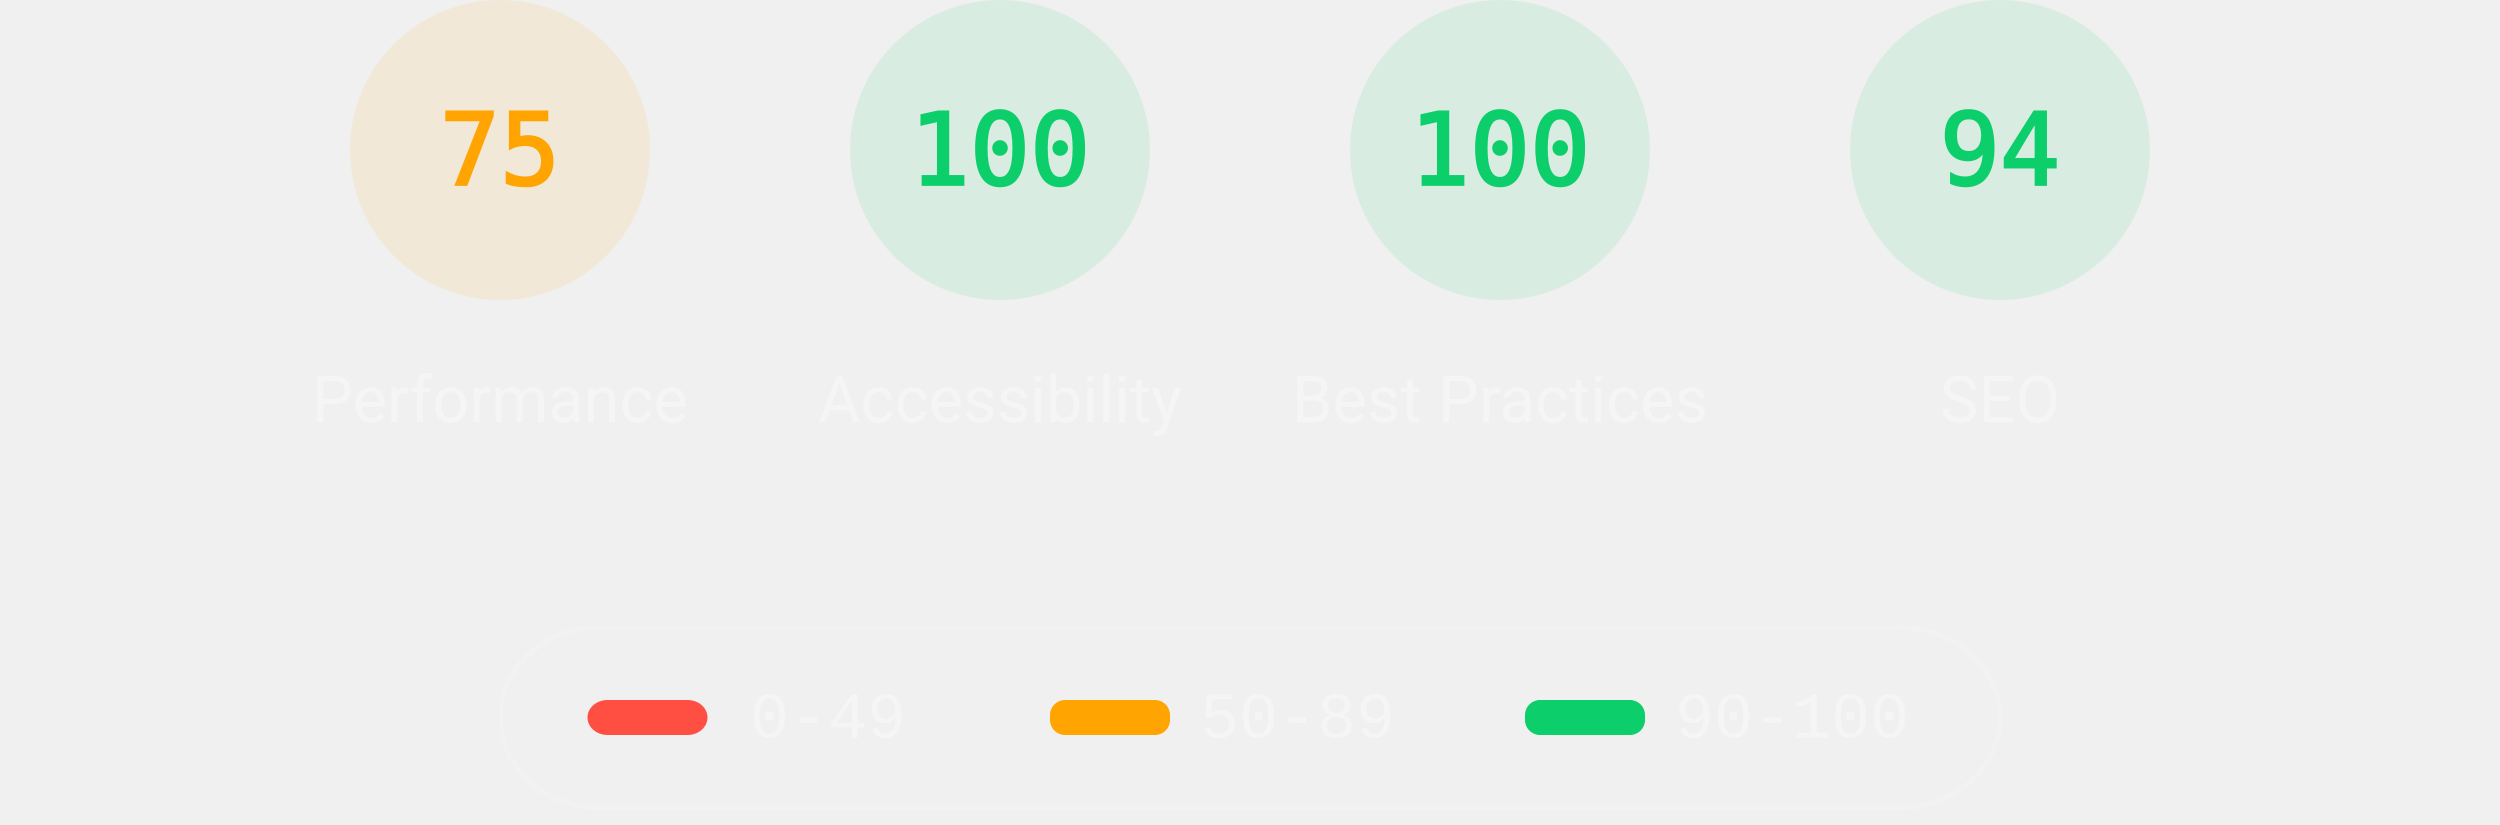
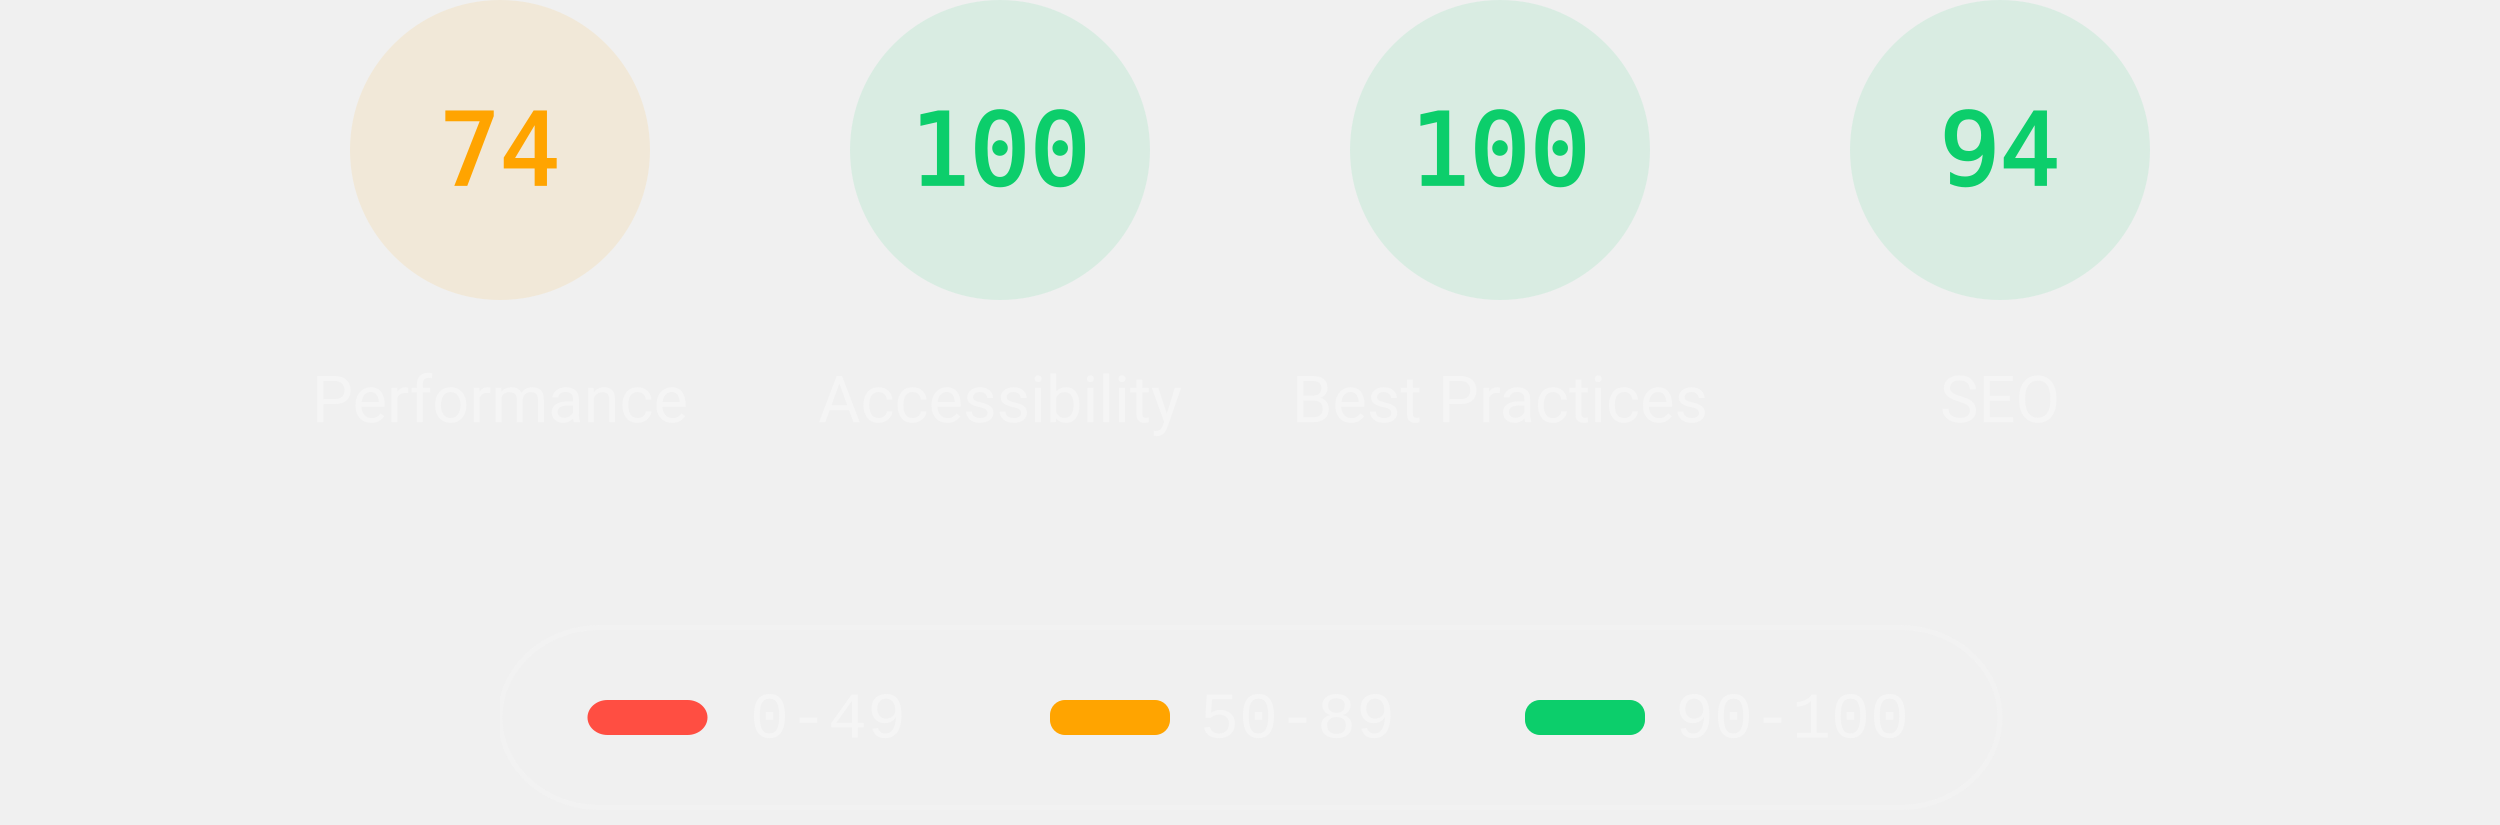
<svg xmlns="http://www.w3.org/2000/svg" class="theme--dark" fill="none" width="1000" height="330">
  <style>
			.gauge-base {
				opacity: 0.1
			}

			.gauge-arc {
				fill: none;
				animation-delay: 250ms;
				stroke-linecap: round;
				transform: rotate(-90deg);
				transform-origin: 100px 60px;
				animation: load-gauge 1s ease forwards
			}

			.guage-text {
				font-size: 40px;
				font-family: monospace;
				text-align: center
			}

			.guage-red {
				color: #ff4e42;
				fill: #ff4e42;
				stroke: #ff4e42
			}
			.guage-orange {
				color: #ffa400;
				fill: #ffa400;
				stroke: #ffa400
			}
			.guage-green {
				color: #0cce6b;
				fill: #0cce6b;
				stroke: #0cce6b
			}
			.theme--agnostic .guage-undefined {
				color: #5c5c5c;
				fill: #5c5c5c;
				stroke: #5c5c5c
			}
			.theme--light .guage-undefined {
				color: #1e1e1e;
				fill: #1e1e1e;
				stroke: #1e1e1e
			}
			.theme--dark .guage-undefined {
				color: #f5f5f5;
				fill: #f5f5f5;
				stroke: #f5f5f5
			}

			.guage-title {
				stroke: none;
				font-size: 26px;
				line-height: 26px;
				font-family: Roboto, Halvetica, Arial, sans-serif
			}
			.metric.guage-title {
				font-family: 'Courier New', Courier, monospace
			}
			.theme--agnostic .guage-title {
				color: #737373;
				fill: #737373
			}
			.theme--light .guage-title {
				color: #212121;
				fill: #212121
			}
			.theme--dark .guage-title {
				color: #f5f5f5;
				fill: #f5f5f5
			}

			@keyframes load-gauge {
				from {
					stroke-dasharray: 0 352.858
				}
			}
			.lh-gauge--pwa__disc {
				fill: #e0e0e0
			}
			.lh-gauge--pwa__logo {
				position: relative;
				fill: #b0b0b0
			}
			.lh-gauge--pwa__invisible {
				display: none
			}
			.lh-gauge--pwa__visible {
				display: inline
			}
			.guage-invisible {
				display: none
			}
			.lh-gauge--pwa__logo--primary-color {
				fill: #304ffe
			}
			.theme--agnostic .lh-gauge--pwa__logo--secondary-color {
				fill: #787878
			}
			.theme--light .lh-gauge--pwa__logo--secondary-color {
				fill: #3d3d3d
			}
			.theme--dark .lh-gauge--pwa__logo--secondary-color {
				fill: #d8b6b6
			}
			.theme--light #svg_2 {
				stroke: #00000022
			}
			.theme--agnostic #svg_2 {
				stroke: #616161
			}
			.theme--light #svg_2 {
				stroke: #00000022
			}
			.theme--dark #svg_2 {
				stroke: #f5f5f566
			}
		</style>
  <svg class="guage-div guage-perf guage-orange" viewBox="0 0 200 200" width="200" height="200" x="100" y="0">
    <circle class="gauge-base" r="56" cx="100" cy="60" stroke-width="8" />
-     <circle class="gauge-arc guage-arc-1" r="56" cx="100" cy="60" stroke-width="8" style="stroke-dasharray: 263.893, 351.858;" />
-     <text class="guage-text" x="100px" y="60px" alignment-baseline="central" dominant-baseline="central" text-anchor="middle">75</text>
+     <circle class="gauge-arc guage-arc-1" r="56" cx="100" cy="60" stroke-width="8" style="stroke-dasharray: 260.375, 351.858;" />
+     <text class="guage-text" x="100px" y="60px" alignment-baseline="central" dominant-baseline="central" text-anchor="middle">74</text>
    <text class="guage-title" x="100px" y="160px" alignment-baseline="central" dominant-baseline="central" text-anchor="middle">Performance</text>
  </svg>
  <svg class="guage-div guage-acc guage-green" viewBox="0 0 200 200" width="200" height="200" x="300" y="0">
    <circle class="gauge-base" r="56" cx="100" cy="60" stroke-width="8" />
    <circle class="gauge-arc guage-arc-2" r="56" cx="100" cy="60" stroke-width="8" style="stroke-dasharray: 351.858, 351.858;" />
    <text class="guage-text" x="100px" y="60px" alignment-baseline="central" dominant-baseline="central" text-anchor="middle">100</text>
    <text class="guage-title" x="100px" y="160px" alignment-baseline="central" dominant-baseline="central" text-anchor="middle">Accessibility</text>
  </svg>
  <svg class="guage-div guage-best guage-green" viewBox="0 0 200 200" width="200" height="200" x="500" y="0">
    <circle class="gauge-base" r="56" cx="100" cy="60" stroke-width="8" />
    <circle class="gauge-arc guage-arc-3" r="56" cx="100" cy="60" stroke-width="8" style="stroke-dasharray: 351.858, 351.858;" />
    <text class="guage-text" x="100px" y="60px" alignment-baseline="central" dominant-baseline="central" text-anchor="middle">100</text>
    <text class="guage-title" x="100px" y="160px" alignment-baseline="central" dominant-baseline="central" text-anchor="middle">Best Practices</text>
  </svg>
  <svg class="guage-div guage-seo guage-green" viewBox="0 0 200 200" width="200" height="200" x="700" y="0">
    <circle class="gauge-base" r="56" cx="100" cy="60" stroke-width="8" />
    <circle class="gauge-arc guage-arc-4" r="56" cx="100" cy="60" stroke-width="8" style="stroke-dasharray: 330.747, 351.858;" />
    <text class="guage-text" x="100px" y="60px" alignment-baseline="central" dominant-baseline="central" text-anchor="middle">94</text>
    <text class="guage-title" x="100px" y="160px" alignment-baseline="central" dominant-baseline="central" text-anchor="middle">SEO</text>
  </svg>
  <svg class="guage-div guage-pwa guage-invisible" viewBox="0 0 200 200" width="200" height="200" x="900" y="0">
    <svg viewBox="0 0 60 60" width="112" height="112" x="44" y="4">
      <defs>
        <linearGradient id="lh-gauge--pwa__check-circle__gradient-0" x1="50%" y1="0%" x2="50%" y2="100%">
          <stop stop-color="#00C852" offset="0%" />
          <stop stop-color="#009688" offset="100%" />
        </linearGradient>
        <linearGradient id="lh-gauge--pwa__installable__shadow-gradient-0" x1="76.056%" x2="24.111%" y1="82.995%" y2="24.735%">
          <stop stop-color="#A5D6A7" offset="0%" />
          <stop stop-color="#80CBC4" offset="100%" />
        </linearGradient>
        <linearGradient id="lh-gauge--pwa__fast-reliable__shadow-gradient-0" x1="76.056%" y1="82.995%" x2="25.678%" y2="26.493%">
          <stop stop-color="#64B5F6" offset="0%" />
          <stop stop-color="#2979FF" offset="100%" />
        </linearGradient>
        <g id="lh-gauge--pwa__fast-reliable-badge-0">
          <circle fill="#FFFFFF" cx="10" cy="10" r="10" />
          <path fill="#304FFE" d="M10 3.58l5.25 2.34v3.5c0 3.23-2.24 6.26-5.25 7-3.01-.74-5.25-3.77-5.25-7v-3.5L10 3.58zm-.47 10.74l2.76-4.83.03-.07c.04-.08 0-.24-.22-.24h-1.64l.47-3.26h-.47l-2.7 4.77c-.02.01.05-.1-.04.05-.09.16-.1.31.18.31h1.63l-.47 3.27h.47z" />
        </g>
        <g id="lh-gauge--pwa__installable-badge-0">
          <circle fill="#FFFFFF" cx="10" cy="10" r="10" />
          <path fill="#009688" d="M10 4.167A5.835 5.835 0 0 0 4.167 10 5.835 5.835 0 0 0 10 15.833 5.835 5.835 0 0 0 15.833 10 5.835 5.835 0 0 0 10 4.167zm2.917 6.416h-2.334v2.334H9.417v-2.334H7.083V9.417h2.334V7.083h1.166v2.334h2.334v1.166z" />
        </g>
      </defs>
      <g stroke="none" fill-rule="nonzero">
        <circle class="lh-gauge--pwa__disc" cx="30" cy="30" r="30" />
        <g class="lh-gauge--pwa__logo">
          <path d="M35.66 19.39l.7-1.75h2L37.4 15 38.6 12l3.4 9h-2.51l-.58-1.61z" />
          <path d="M33.52 21l3.65-9h-2.42l-2.5 5.82L30.5 12h-1.86l-1.9 5.82-1.35-2.65-1.21 3.72L25.4 21h2.38l1.72-5.2 1.64 5.2z" />
          <path fill-rule="nonzero" d="M20.3 17.91h1.48c.45 0 .85-.05 1.2-.15l.39-1.18 1.07-3.3a2.64 2.64 0 0 0-.28-.37c-.55-.6-1.36-.91-2.42-.91H18v9h2.3V17.9zm1.96-3.84c.22.22.33.5.33.87 0 .36-.1.65-.29.87-.2.23-.59.35-1.15.35h-.86v-2.41h.87c.52 0 .89.1 1.1.32z" />
        </g>
        <rect class="lh-gauge--pwa__component lh-gauge--pwa__na-line lh-gauge--pwa__invisible" fill="#FFFFFF" x="20" y="32" width="20" height="4" rx="2" />
        <g class="lh-gauge--pwa__component lh-gauge--pwa__fast-reliable-badge lh-gauge--pwa__invisible" transform="translate(20, 29)">
          <path fill="url(#lh-gauge--pwa__fast-reliable__shadow-gradient-0)" d="M33.63 19.49A30 30 0 0 1 16.2 30.36L3 17.14 17.14 3l16.49 16.49z" />
          <use href="#lh-gauge--pwa__fast-reliable-badge-0" />
        </g>
        <g class="lh-gauge--pwa__component lh-gauge--pwa__installable-badge lh-gauge--pwa__invisible" transform="translate(20, 29)">
          <path fill="url(#lh-gauge--pwa__installable__shadow-gradient-0)" d="M33.629 19.487c-4.272 5.453-10.391 9.39-17.415 10.869L3 17.142 17.142 3 33.63 19.487z" />
          <use href="#lh-gauge--pwa__installable-badge-0" />
        </g>
        <g class="lh-gauge--pwa__component lh-gauge--pwa__fast-reliable-installable-badges lh-gauge--pwa__invisible">
          <g transform="translate(8, 29)">
            <path fill="url(#lh-gauge--pwa__fast-reliable__shadow-gradient-0)" d="M16.321 30.463L3 17.143 17.142 3l22.365 22.365A29.864 29.864 0 0 1 22 31c-1.942 0-3.84-.184-5.679-.537z" />
            <use href="#lh-gauge--pwa__fast-reliable-badge-0" />
          </g>
          <g transform="translate(32, 29)">
            <path fill="url(#lh-gauge--pwa__installable__shadow-gradient-0)" d="M25.982 11.84a30.107 30.107 0 0 1-13.08 15.203L3 17.143 17.142 3l8.84 8.84z" />
            <use href="#lh-gauge--pwa__installable-badge-0" />
          </g>
        </g>
        <g class="lh-gauge--pwa__component lh-gauge--pwa__check-circle lh-gauge--pwa__invisible" transform="translate(18, 28)">
          <circle fill="#FFFFFF" cx="12" cy="12" r="12" />
          <path fill="url(#lh-gauge--pwa__check-circle__gradient-0)" d="M12 2a10 10 0 1 0 0 20 10 10 0 0 0 0-20zm-2 15l-5-5 1.41-1.41L10 14.17l7.59-7.59L19 8l-9 9z" />
        </g>
      </g>
    </svg>
    <text class="guage-title" y="160px" alignment-baseline="central" dominant-baseline="central" text-anchor="middle">
      <tspan x="100px" dy="-6px">Progressive</tspan>
      <tspan x="100px" dy="30px">Web App</tspan>
    </text>
  </svg>
  <svg width="604" height="76" x="200" y="250">
    <g>
      <rect fill="none" id="canvas_background" height="80" width="604" y="-1" x="-1" />
      <g display="none" overflow="visible" y="0" x="0" height="100%" width="100%" id="canvasGrid">
        <rect fill="url(#gridpattern)" stroke-width="0" y="0" x="0" height="100%" width="100%" />
      </g>
    </g>
    <g>
      <rect fill-opacity="0" stroke-width="2" rx="40" id="svg_2" height="72" width="600" y="1" x="0" fill="#000000" />
      <rect stroke="#000" rx="8" id="svg_3" height="14" width="48" y="30" x="35" stroke-opacity="null" stroke-width="0" fill="#ff4e42" />
      <rect stroke="#000" rx="6" id="svg_4" height="14" width="48" y="30" x="220" stroke-opacity="null" stroke-width="0" fill="#ffa400" />
      <rect stroke="#000" rx="6" id="svg_5" height="14" width="48" y="30" x="410" stroke-opacity="null" stroke-width="0" fill="#0cce6b" />
      <text class="metric guage-title" xml:space="preserve" text-anchor="start" font-size="26" id="svg_6" y="45" x="100" stroke-opacity="null" stroke-width="0" stroke="#000">0-49</text>
      <text class="metric guage-title" xml:space="preserve" text-anchor="start" font-size="26" id="svg_7" y="45" x="280" stroke-opacity="null" stroke-width="0" stroke="#000">50-89</text>
      <text class="metric guage-title" xml:space="preserve" text-anchor="start" font-size="26" id="svg_8" y="45" x="470" stroke-opacity="null" stroke-width="0" stroke="#000">90-100</text>
    </g>
  </svg>
</svg>
